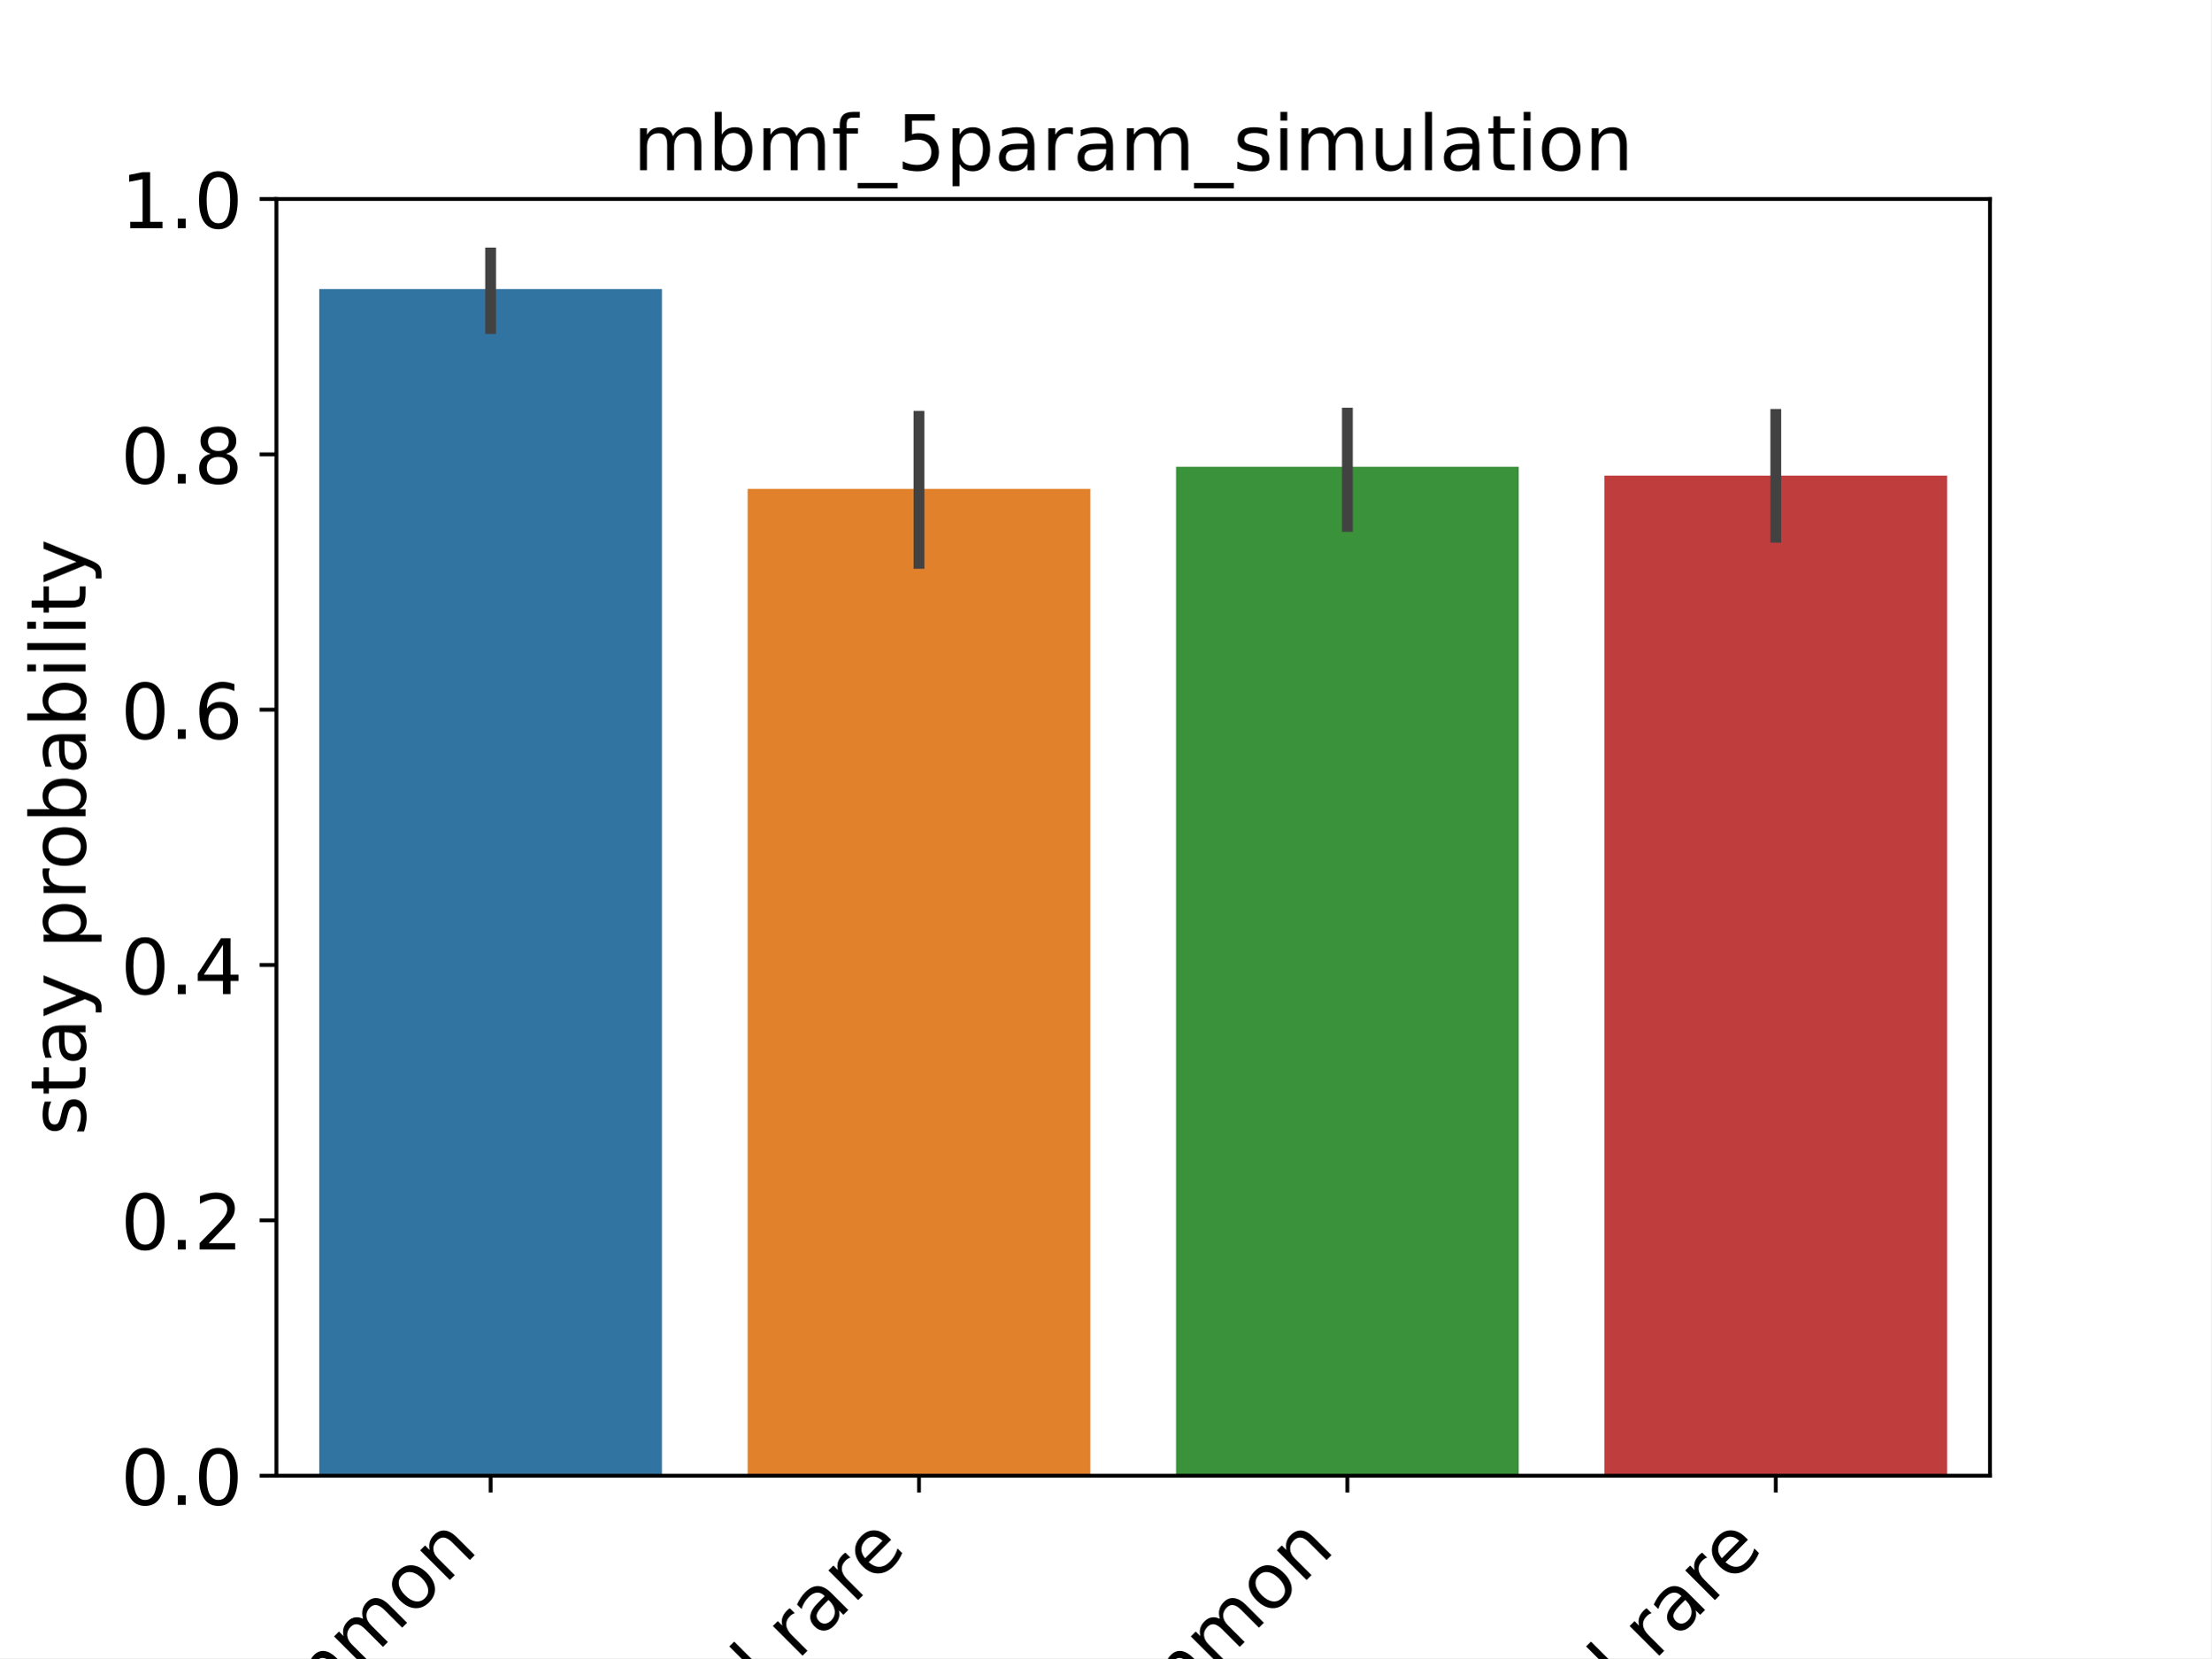
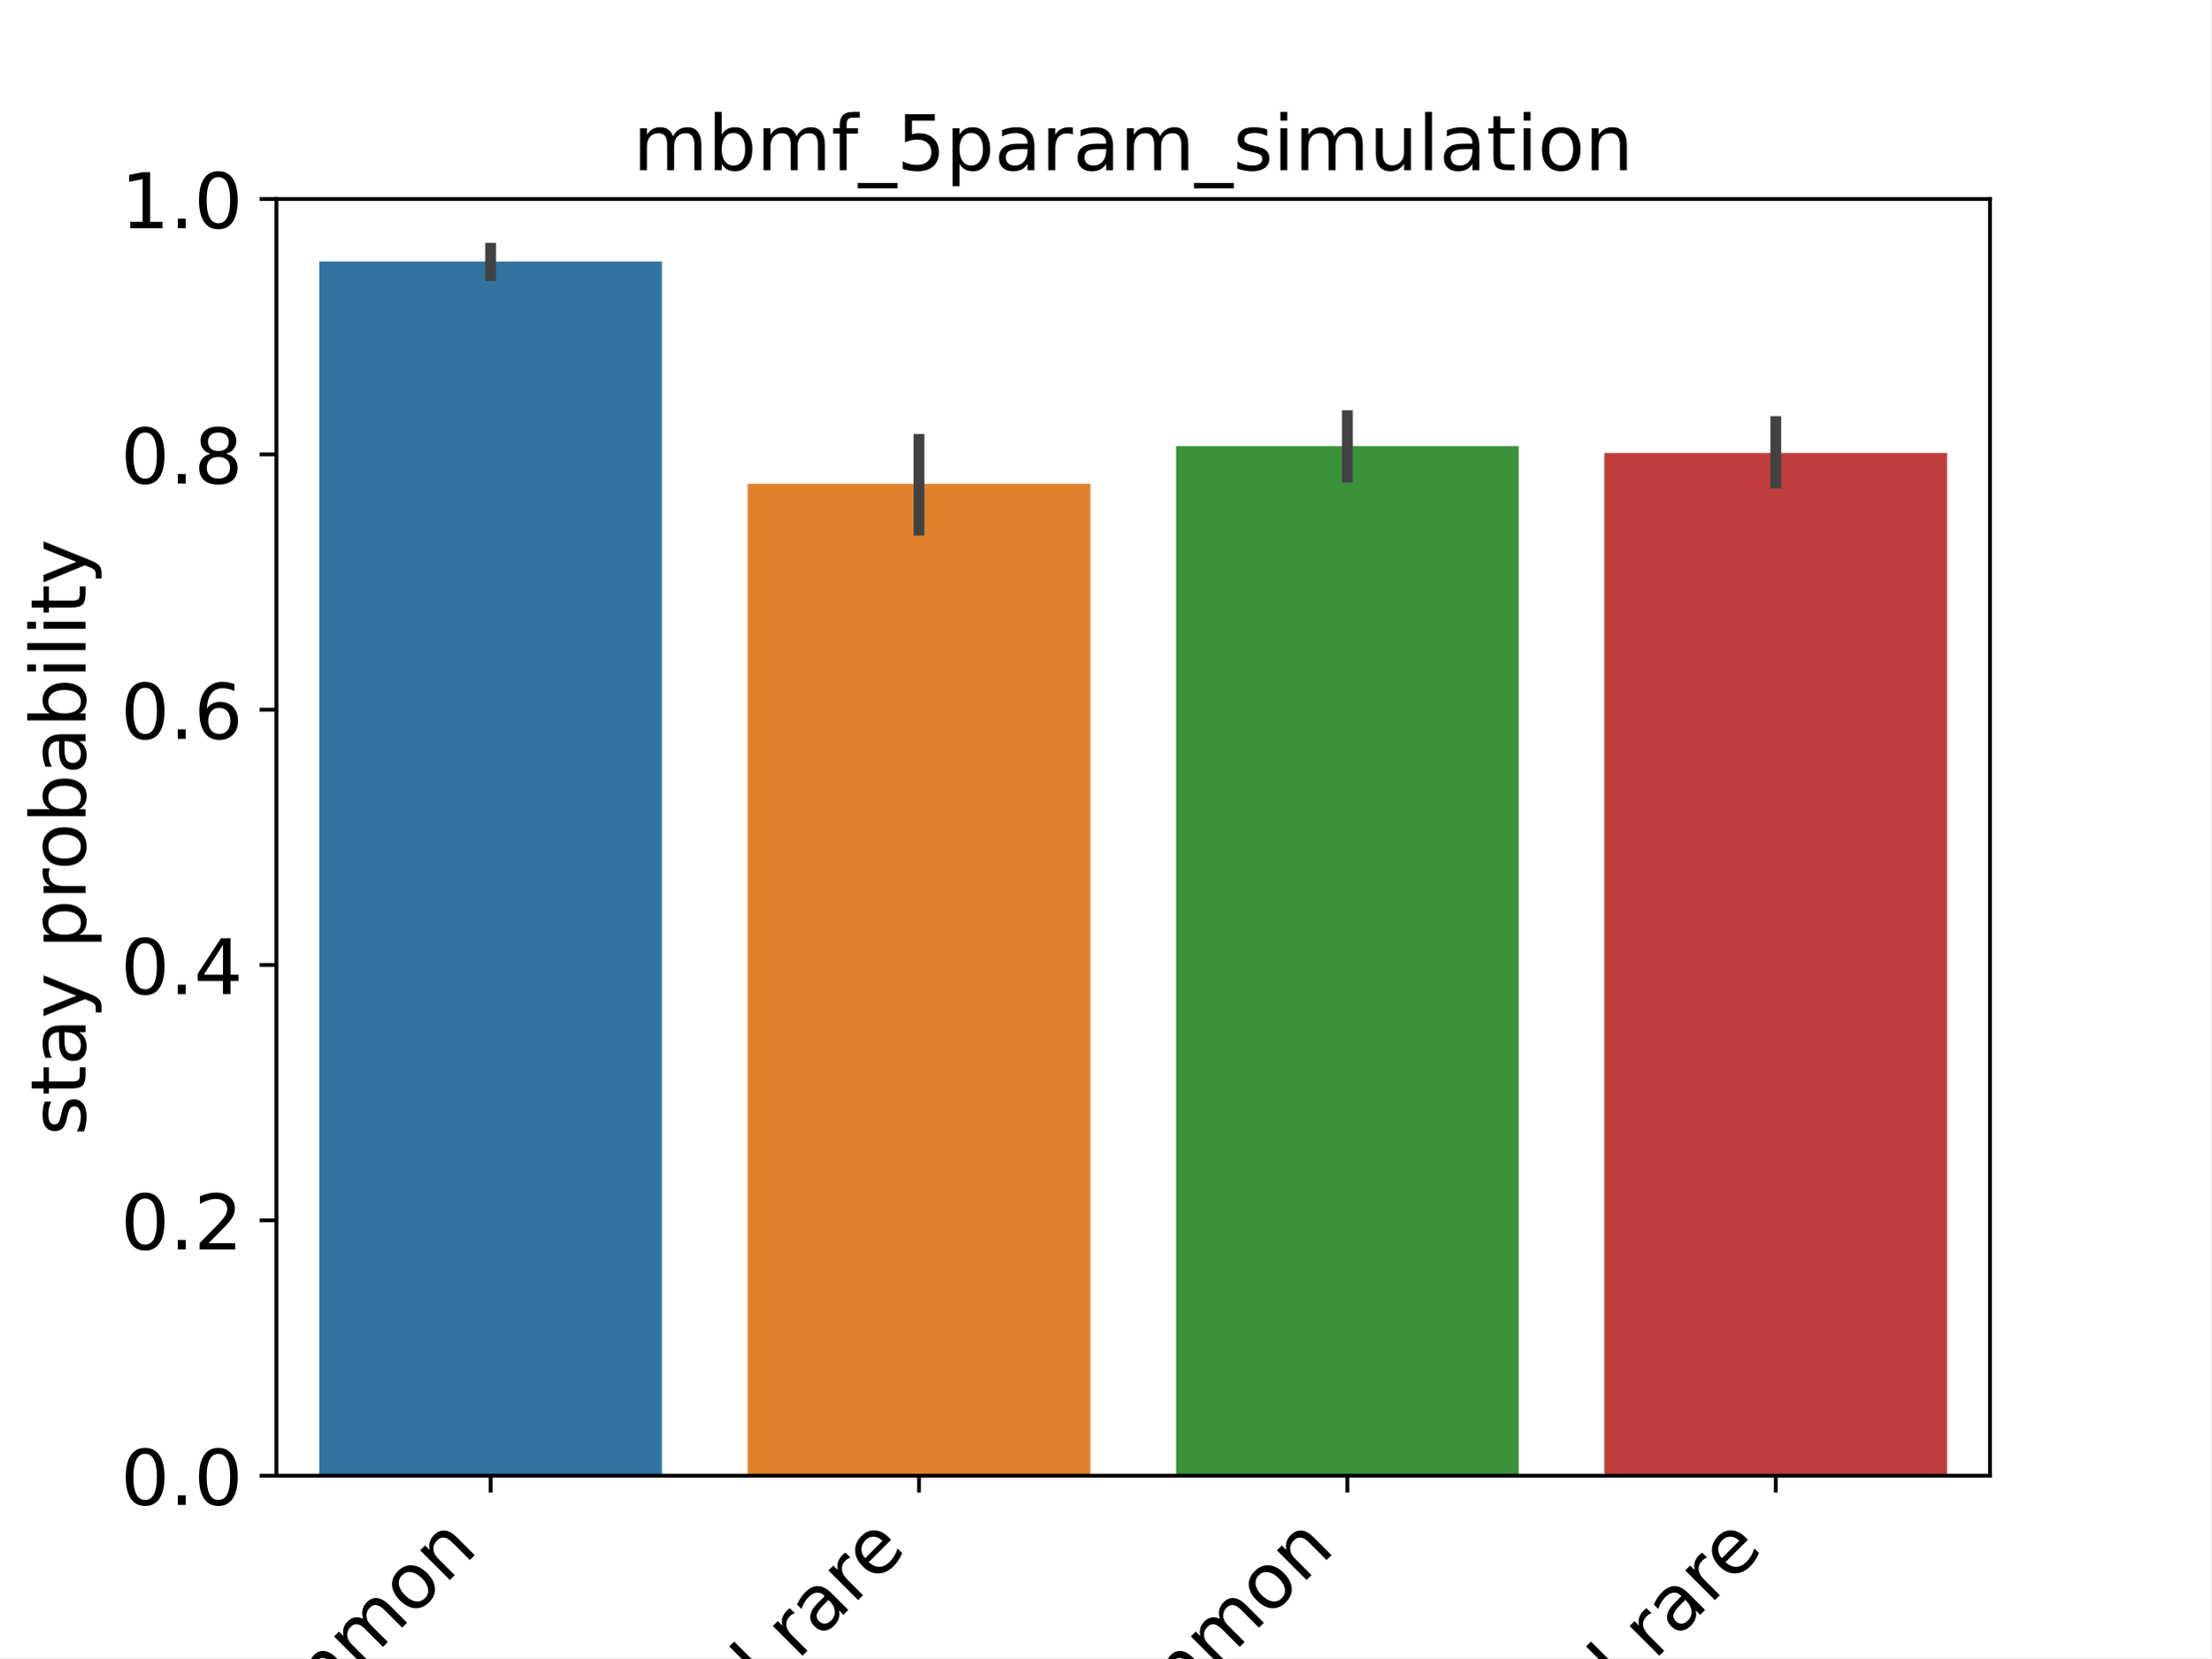
<svg xmlns="http://www.w3.org/2000/svg" xmlns:xlink="http://www.w3.org/1999/xlink" width="460.8pt" height="345.6pt" viewBox="0 0 460.8 345.6" version="1.1">
  <defs>
    <style type="text/css">*{stroke-linejoin: round; stroke-linecap: butt}</style>
  </defs>
  <g id="figure_1">
    <g id="patch_1">
      <path d="M 0 345.6  L 460.8 345.6  L 460.8 0  L 0 0  z " style="fill: #ffffff" />
    </g>
    <g id="axes_1">
      <g id="patch_2">
        <path d="M 57.6 307.584  L 414.72 307.584  L 414.72 41.472  L 57.6 41.472  z " style="fill: #ffffff" />
      </g>
      <g id="patch_3">
-         <path d="M 66.528 307.584  L 137.952 307.584  L 137.952 60.244  L 66.528 60.244  z " clip-path="url(#pa67f3c82b3)" style="fill: #3274a1" />
+         <path d="M 66.528 307.584  L 137.952 307.584  L 137.952 54.493  L 66.528 54.493  z " clip-path="url(#p2aed2509e1)" style="fill: #3274a1" />
      </g>
      <g id="patch_4">
-         <path d="M 155.808 307.584  L 227.232 307.584  L 227.232 101.895  L 155.808 101.895  z " clip-path="url(#pa67f3c82b3)" style="fill: #e1812c" />
+         <path d="M 155.808 307.584  L 227.232 307.584  L 227.232 100.842  L 155.808 100.842  z " clip-path="url(#p2aed2509e1)" style="fill: #e1812c" />
      </g>
      <g id="patch_5">
-         <path d="M 245.088 307.584  L 316.512 307.584  L 316.512 97.289  L 245.088 97.289  z " clip-path="url(#pa67f3c82b3)" style="fill: #3a923a" />
+         <path d="M 245.088 307.584  L 316.512 307.584  L 316.512 92.977  L 245.088 92.977  z " clip-path="url(#p2aed2509e1)" style="fill: #3a923a" />
      </g>
      <g id="patch_6">
-         <path d="M 334.368 307.584  L 405.792 307.584  L 405.792 99.14  L 334.368 99.14  z " clip-path="url(#pa67f3c82b3)" style="fill: #c03d3e" />
+         <path d="M 334.368 307.584  L 405.792 307.584  L 405.792 94.426  L 334.368 94.426  z " clip-path="url(#p2aed2509e1)" style="fill: #c03d3e" />
      </g>
      <g id="matplotlib.axis_1">
        <g id="xtick_1">
          <g id="line2d_1">
            <defs>
-               <path id="m2bd7bfa738" d="M 0 0  L 0 3.5  " style="stroke: #000000; stroke-width: 0.8" />
+               <path id="maf416e39bf" d="M 0 0  L 0 3.5  " style="stroke: #000000; stroke-width: 0.8" />
            </defs>
            <g>
-               <use xlink:href="#m2bd7bfa738" x="102.24" y="307.584" style="stroke: #000000; stroke-width: 0.8" />
+               <use xlink:href="#maf416e39bf" x="102.24" y="307.584" style="stroke: #000000; stroke-width: 0.8" />
            </g>
          </g>
          <g id="text_1">
            <g transform="translate(-6.307962 429.3757) rotate(-45) scale(0.16 -0.16)">
              <defs>
                <path id="DejaVuSans-72" d="M 2631 2963  Q 2534 3019 2420 3045  Q 2306 3072 2169 3072  Q 1681 3072 1420 2755  Q 1159 2438 1159 1844  L 1159 0  L 581 0  L 581 3500  L 1159 3500  L 1159 2956  Q 1341 3275 1631 3429  Q 1922 3584 2338 3584  Q 2397 3584 2469 3576  Q 2541 3569 2628 3553  L 2631 2963  z " transform="scale(0.015625)" />
                <path id="DejaVuSans-65" d="M 3597 1894  L 3597 1613  L 953 1613  Q 991 1019 1311 708  Q 1631 397 2203 397  Q 2534 397 2845 478  Q 3156 559 3463 722  L 3463 178  Q 3153 47 2828 -22  Q 2503 -91 2169 -91  Q 1331 -91 842 396  Q 353 884 353 1716  Q 353 2575 817 3079  Q 1281 3584 2069 3584  Q 2775 3584 3186 3129  Q 3597 2675 3597 1894  z M 3022 2063  Q 3016 2534 2758 2815  Q 2500 3097 2075 3097  Q 1594 3097 1305 2825  Q 1016 2553 972 2059  L 3022 2063  z " transform="scale(0.015625)" />
                <path id="DejaVuSans-77" d="M 269 3500  L 844 3500  L 1563 769  L 2278 3500  L 2956 3500  L 3675 769  L 4391 3500  L 4966 3500  L 4050 0  L 3372 0  L 2619 2869  L 1863 0  L 1184 0  L 269 3500  z " transform="scale(0.015625)" />
                <path id="DejaVuSans-61" d="M 2194 1759  Q 1497 1759 1228 1600  Q 959 1441 959 1056  Q 959 750 1161 570  Q 1363 391 1709 391  Q 2188 391 2477 730  Q 2766 1069 2766 1631  L 2766 1759  L 2194 1759  z M 3341 1997  L 3341 0  L 2766 0  L 2766 531  Q 2569 213 2275 61  Q 1981 -91 1556 -91  Q 1019 -91 701 211  Q 384 513 384 1019  Q 384 1609 779 1909  Q 1175 2209 1959 2209  L 2766 2209  L 2766 2266  Q 2766 2663 2505 2880  Q 2244 3097 1772 3097  Q 1472 3097 1187 3025  Q 903 2953 641 2809  L 641 3341  Q 956 3463 1253 3523  Q 1550 3584 1831 3584  Q 2591 3584 2966 3190  Q 3341 2797 3341 1997  z " transform="scale(0.015625)" />
                <path id="DejaVuSans-64" d="M 2906 2969  L 2906 4863  L 3481 4863  L 3481 0  L 2906 0  L 2906 525  Q 2725 213 2448 61  Q 2172 -91 1784 -91  Q 1150 -91 751 415  Q 353 922 353 1747  Q 353 2572 751 3078  Q 1150 3584 1784 3584  Q 2172 3584 2448 3432  Q 2725 3281 2906 2969  z M 947 1747  Q 947 1113 1208 752  Q 1469 391 1925 391  Q 2381 391 2643 752  Q 2906 1113 2906 1747  Q 2906 2381 2643 2742  Q 2381 3103 1925 3103  Q 1469 3103 1208 2742  Q 947 2381 947 1747  z " transform="scale(0.015625)" />
                <path id="DejaVuSans-20" transform="scale(0.015625)" />
                <path id="DejaVuSans-63" d="M 3122 3366  L 3122 2828  Q 2878 2963 2633 3030  Q 2388 3097 2138 3097  Q 1578 3097 1268 2742  Q 959 2388 959 1747  Q 959 1106 1268 751  Q 1578 397 2138 397  Q 2388 397 2633 464  Q 2878 531 3122 666  L 3122 134  Q 2881 22 2623 -34  Q 2366 -91 2075 -91  Q 1284 -91 818 406  Q 353 903 353 1747  Q 353 2603 823 3093  Q 1294 3584 2113 3584  Q 2378 3584 2631 3529  Q 2884 3475 3122 3366  z " transform="scale(0.015625)" />
                <path id="DejaVuSans-6f" d="M 1959 3097  Q 1497 3097 1228 2736  Q 959 2375 959 1747  Q 959 1119 1226 758  Q 1494 397 1959 397  Q 2419 397 2687 759  Q 2956 1122 2956 1747  Q 2956 2369 2687 2733  Q 2419 3097 1959 3097  z M 1959 3584  Q 2709 3584 3137 3096  Q 3566 2609 3566 1747  Q 3566 888 3137 398  Q 2709 -91 1959 -91  Q 1206 -91 779 398  Q 353 888 353 1747  Q 353 2609 779 3096  Q 1206 3584 1959 3584  z " transform="scale(0.015625)" />
                <path id="DejaVuSans-6d" d="M 3328 2828  Q 3544 3216 3844 3400  Q 4144 3584 4550 3584  Q 5097 3584 5394 3201  Q 5691 2819 5691 2113  L 5691 0  L 5113 0  L 5113 2094  Q 5113 2597 4934 2840  Q 4756 3084 4391 3084  Q 3944 3084 3684 2787  Q 3425 2491 3425 1978  L 3425 0  L 2847 0  L 2847 2094  Q 2847 2600 2669 2842  Q 2491 3084 2119 3084  Q 1678 3084 1418 2786  Q 1159 2488 1159 1978  L 1159 0  L 581 0  L 581 3500  L 1159 3500  L 1159 2956  Q 1356 3278 1631 3431  Q 1906 3584 2284 3584  Q 2666 3584 2933 3390  Q 3200 3197 3328 2828  z " transform="scale(0.015625)" />
                <path id="DejaVuSans-6e" d="M 3513 2113  L 3513 0  L 2938 0  L 2938 2094  Q 2938 2591 2744 2837  Q 2550 3084 2163 3084  Q 1697 3084 1428 2787  Q 1159 2491 1159 1978  L 1159 0  L 581 0  L 581 3500  L 1159 3500  L 1159 2956  Q 1366 3272 1645 3428  Q 1925 3584 2291 3584  Q 2894 3584 3203 3211  Q 3513 2838 3513 2113  z " transform="scale(0.015625)" />
              </defs>
              <use xlink:href="#DejaVuSans-72" />
              <use xlink:href="#DejaVuSans-65" x="38.863" />
              <use xlink:href="#DejaVuSans-77" x="100.387" />
              <use xlink:href="#DejaVuSans-61" x="182.174" />
              <use xlink:href="#DejaVuSans-72" x="243.453" />
              <use xlink:href="#DejaVuSans-64" x="282.816" />
              <use xlink:href="#DejaVuSans-65" x="346.293" />
              <use xlink:href="#DejaVuSans-64" x="407.816" />
              <use xlink:href="#DejaVuSans-20" x="471.293" />
              <use xlink:href="#DejaVuSans-63" x="503.08" />
              <use xlink:href="#DejaVuSans-6f" x="558.061" />
              <use xlink:href="#DejaVuSans-6d" x="619.242" />
              <use xlink:href="#DejaVuSans-6d" x="716.654" />
              <use xlink:href="#DejaVuSans-6f" x="814.066" />
              <use xlink:href="#DejaVuSans-6e" x="875.248" />
            </g>
          </g>
        </g>
        <g id="xtick_2">
          <g id="line2d_2">
            <g>
-               <use xlink:href="#m2bd7bfa738" x="191.52" y="307.584" style="stroke: #000000; stroke-width: 0.8" />
+               <use xlink:href="#maf416e39bf" x="191.52" y="307.584" style="stroke: #000000; stroke-width: 0.8" />
            </g>
          </g>
          <g id="text_2">
            <g transform="translate(109.3065 403.0413) rotate(-45) scale(0.16 -0.16)">
              <use xlink:href="#DejaVuSans-72" />
              <use xlink:href="#DejaVuSans-65" x="38.863" />
              <use xlink:href="#DejaVuSans-77" x="100.387" />
              <use xlink:href="#DejaVuSans-61" x="182.174" />
              <use xlink:href="#DejaVuSans-72" x="243.453" />
              <use xlink:href="#DejaVuSans-64" x="282.816" />
              <use xlink:href="#DejaVuSans-65" x="346.293" />
              <use xlink:href="#DejaVuSans-64" x="407.816" />
              <use xlink:href="#DejaVuSans-20" x="471.293" />
              <use xlink:href="#DejaVuSans-72" x="503.08" />
              <use xlink:href="#DejaVuSans-61" x="544.193" />
              <use xlink:href="#DejaVuSans-72" x="605.473" />
              <use xlink:href="#DejaVuSans-65" x="644.336" />
            </g>
          </g>
        </g>
        <g id="xtick_3">
          <g id="line2d_3">
            <g>
-               <use xlink:href="#m2bd7bfa738" x="280.8" y="307.584" style="stroke: #000000; stroke-width: 0.8" />
+               <use xlink:href="#maf416e39bf" x="280.8" y="307.584" style="stroke: #000000; stroke-width: 0.8" />
            </g>
          </g>
          <g id="text_3">
            <g transform="translate(157.9119 443.7158) rotate(-45) scale(0.16 -0.16)">
              <defs>
                <path id="DejaVuSans-75" d="M 544 1381  L 544 3500  L 1119 3500  L 1119 1403  Q 1119 906 1312 657  Q 1506 409 1894 409  Q 2359 409 2629 706  Q 2900 1003 2900 1516  L 2900 3500  L 3475 3500  L 3475 0  L 2900 0  L 2900 538  Q 2691 219 2414 64  Q 2138 -91 1772 -91  Q 1169 -91 856 284  Q 544 659 544 1381  z M 1991 3584  L 1991 3584  z " transform="scale(0.015625)" />
              </defs>
              <use xlink:href="#DejaVuSans-75" />
              <use xlink:href="#DejaVuSans-6e" x="63.379" />
              <use xlink:href="#DejaVuSans-72" x="126.758" />
              <use xlink:href="#DejaVuSans-65" x="165.621" />
              <use xlink:href="#DejaVuSans-77" x="227.145" />
              <use xlink:href="#DejaVuSans-61" x="308.932" />
              <use xlink:href="#DejaVuSans-72" x="370.211" />
              <use xlink:href="#DejaVuSans-64" x="409.574" />
              <use xlink:href="#DejaVuSans-65" x="473.051" />
              <use xlink:href="#DejaVuSans-64" x="534.574" />
              <use xlink:href="#DejaVuSans-20" x="598.051" />
              <use xlink:href="#DejaVuSans-63" x="629.838" />
              <use xlink:href="#DejaVuSans-6f" x="684.818" />
              <use xlink:href="#DejaVuSans-6d" x="746" />
              <use xlink:href="#DejaVuSans-6d" x="843.412" />
              <use xlink:href="#DejaVuSans-6f" x="940.824" />
              <use xlink:href="#DejaVuSans-6e" x="1002.006" />
            </g>
          </g>
        </g>
        <g id="xtick_4">
          <g id="line2d_4">
            <g>
-               <use xlink:href="#m2bd7bfa738" x="370.08" y="307.584" style="stroke: #000000; stroke-width: 0.8" />
+               <use xlink:href="#maf416e39bf" x="370.08" y="307.584" style="stroke: #000000; stroke-width: 0.8" />
            </g>
          </g>
          <g id="text_4">
            <g transform="translate(273.5263 417.3814) rotate(-45) scale(0.16 -0.16)">
              <use xlink:href="#DejaVuSans-75" />
              <use xlink:href="#DejaVuSans-6e" x="63.379" />
              <use xlink:href="#DejaVuSans-72" x="126.758" />
              <use xlink:href="#DejaVuSans-65" x="165.621" />
              <use xlink:href="#DejaVuSans-77" x="227.145" />
              <use xlink:href="#DejaVuSans-61" x="308.932" />
              <use xlink:href="#DejaVuSans-72" x="370.211" />
              <use xlink:href="#DejaVuSans-64" x="409.574" />
              <use xlink:href="#DejaVuSans-65" x="473.051" />
              <use xlink:href="#DejaVuSans-64" x="534.574" />
              <use xlink:href="#DejaVuSans-20" x="598.051" />
              <use xlink:href="#DejaVuSans-72" x="629.838" />
              <use xlink:href="#DejaVuSans-61" x="670.951" />
              <use xlink:href="#DejaVuSans-72" x="732.23" />
              <use xlink:href="#DejaVuSans-65" x="771.094" />
            </g>
          </g>
        </g>
      </g>
      <g id="matplotlib.axis_2">
        <g id="ytick_1">
          <g id="line2d_5">
            <defs>
-               <path id="m82bdc3a9d7" d="M 0 0  L -3.5 0  " style="stroke: #000000; stroke-width: 0.8" />
+               <path id="m270a87d8fb" d="M 0 0  L -3.5 0  " style="stroke: #000000; stroke-width: 0.8" />
            </defs>
            <g>
-               <use xlink:href="#m82bdc3a9d7" x="57.6" y="307.584" style="stroke: #000000; stroke-width: 0.8" />
+               <use xlink:href="#m270a87d8fb" x="57.6" y="307.584" style="stroke: #000000; stroke-width: 0.8" />
            </g>
          </g>
          <g id="text_5">
            <g transform="translate(25.155 313.6628) scale(0.16 -0.16)">
              <defs>
                <path id="DejaVuSans-30" d="M 2034 4250  Q 1547 4250 1301 3770  Q 1056 3291 1056 2328  Q 1056 1369 1301 889  Q 1547 409 2034 409  Q 2525 409 2770 889  Q 3016 1369 3016 2328  Q 3016 3291 2770 3770  Q 2525 4250 2034 4250  z M 2034 4750  Q 2819 4750 3233 4129  Q 3647 3509 3647 2328  Q 3647 1150 3233 529  Q 2819 -91 2034 -91  Q 1250 -91 836 529  Q 422 1150 422 2328  Q 422 3509 836 4129  Q 1250 4750 2034 4750  z " transform="scale(0.015625)" />
                <path id="DejaVuSans-2e" d="M 684 794  L 1344 794  L 1344 0  L 684 0  L 684 794  z " transform="scale(0.015625)" />
              </defs>
              <use xlink:href="#DejaVuSans-30" />
              <use xlink:href="#DejaVuSans-2e" x="63.623" />
              <use xlink:href="#DejaVuSans-30" x="95.41" />
            </g>
          </g>
        </g>
        <g id="ytick_2">
          <g id="line2d_6">
            <g>
-               <use xlink:href="#m82bdc3a9d7" x="57.6" y="254.362" style="stroke: #000000; stroke-width: 0.8" />
+               <use xlink:href="#m270a87d8fb" x="57.6" y="254.362" style="stroke: #000000; stroke-width: 0.8" />
            </g>
          </g>
          <g id="text_6">
            <g transform="translate(25.155 260.4403) scale(0.16 -0.16)">
              <defs>
                <path id="DejaVuSans-32" d="M 1228 531  L 3431 531  L 3431 0  L 469 0  L 469 531  Q 828 903 1448 1529  Q 2069 2156 2228 2338  Q 2531 2678 2651 2914  Q 2772 3150 2772 3378  Q 2772 3750 2511 3984  Q 2250 4219 1831 4219  Q 1534 4219 1204 4116  Q 875 4013 500 3803  L 500 4441  Q 881 4594 1212 4672  Q 1544 4750 1819 4750  Q 2544 4750 2975 4387  Q 3406 4025 3406 3419  Q 3406 3131 3298 2873  Q 3191 2616 2906 2266  Q 2828 2175 2409 1742  Q 1991 1309 1228 531  z " transform="scale(0.015625)" />
              </defs>
              <use xlink:href="#DejaVuSans-30" />
              <use xlink:href="#DejaVuSans-2e" x="63.623" />
              <use xlink:href="#DejaVuSans-32" x="95.41" />
            </g>
          </g>
        </g>
        <g id="ytick_3">
          <g id="line2d_7">
            <g>
-               <use xlink:href="#m82bdc3a9d7" x="57.6" y="201.139" style="stroke: #000000; stroke-width: 0.8" />
+               <use xlink:href="#m270a87d8fb" x="57.6" y="201.139" style="stroke: #000000; stroke-width: 0.8" />
            </g>
          </g>
          <g id="text_7">
            <g transform="translate(25.155 207.2179) scale(0.16 -0.16)">
              <defs>
                <path id="DejaVuSans-34" d="M 2419 4116  L 825 1625  L 2419 1625  L 2419 4116  z M 2253 4666  L 3047 4666  L 3047 1625  L 3713 1625  L 3713 1100  L 3047 1100  L 3047 0  L 2419 0  L 2419 1100  L 313 1100  L 313 1709  L 2253 4666  z " transform="scale(0.015625)" />
              </defs>
              <use xlink:href="#DejaVuSans-30" />
              <use xlink:href="#DejaVuSans-2e" x="63.623" />
              <use xlink:href="#DejaVuSans-34" x="95.41" />
            </g>
          </g>
        </g>
        <g id="ytick_4">
          <g id="line2d_8">
            <g>
-               <use xlink:href="#m82bdc3a9d7" x="57.6" y="147.917" style="stroke: #000000; stroke-width: 0.8" />
+               <use xlink:href="#m270a87d8fb" x="57.6" y="147.917" style="stroke: #000000; stroke-width: 0.8" />
            </g>
          </g>
          <g id="text_8">
            <g transform="translate(25.155 153.9955) scale(0.16 -0.16)">
              <defs>
                <path id="DejaVuSans-36" d="M 2113 2584  Q 1688 2584 1439 2293  Q 1191 2003 1191 1497  Q 1191 994 1439 701  Q 1688 409 2113 409  Q 2538 409 2786 701  Q 3034 994 3034 1497  Q 3034 2003 2786 2293  Q 2538 2584 2113 2584  z M 3366 4563  L 3366 3988  Q 3128 4100 2886 4159  Q 2644 4219 2406 4219  Q 1781 4219 1451 3797  Q 1122 3375 1075 2522  Q 1259 2794 1537 2939  Q 1816 3084 2150 3084  Q 2853 3084 3261 2657  Q 3669 2231 3669 1497  Q 3669 778 3244 343  Q 2819 -91 2113 -91  Q 1303 -91 875 529  Q 447 1150 447 2328  Q 447 3434 972 4092  Q 1497 4750 2381 4750  Q 2619 4750 2861 4703  Q 3103 4656 3366 4563  z " transform="scale(0.015625)" />
              </defs>
              <use xlink:href="#DejaVuSans-30" />
              <use xlink:href="#DejaVuSans-2e" x="63.623" />
              <use xlink:href="#DejaVuSans-36" x="95.41" />
            </g>
          </g>
        </g>
        <g id="ytick_5">
          <g id="line2d_9">
            <g>
-               <use xlink:href="#m82bdc3a9d7" x="57.6" y="94.694" style="stroke: #000000; stroke-width: 0.8" />
+               <use xlink:href="#m270a87d8fb" x="57.6" y="94.694" style="stroke: #000000; stroke-width: 0.8" />
            </g>
          </g>
          <g id="text_9">
            <g transform="translate(25.155 100.7731) scale(0.16 -0.16)">
              <defs>
                <path id="DejaVuSans-38" d="M 2034 2216  Q 1584 2216 1326 1975  Q 1069 1734 1069 1313  Q 1069 891 1326 650  Q 1584 409 2034 409  Q 2484 409 2743 651  Q 3003 894 3003 1313  Q 3003 1734 2745 1975  Q 2488 2216 2034 2216  z M 1403 2484  Q 997 2584 770 2862  Q 544 3141 544 3541  Q 544 4100 942 4425  Q 1341 4750 2034 4750  Q 2731 4750 3128 4425  Q 3525 4100 3525 3541  Q 3525 3141 3298 2862  Q 3072 2584 2669 2484  Q 3125 2378 3379 2068  Q 3634 1759 3634 1313  Q 3634 634 3220 271  Q 2806 -91 2034 -91  Q 1263 -91 848 271  Q 434 634 434 1313  Q 434 1759 690 2068  Q 947 2378 1403 2484  z M 1172 3481  Q 1172 3119 1398 2916  Q 1625 2713 2034 2713  Q 2441 2713 2670 2916  Q 2900 3119 2900 3481  Q 2900 3844 2670 4047  Q 2441 4250 2034 4250  Q 1625 4250 1398 4047  Q 1172 3844 1172 3481  z " transform="scale(0.015625)" />
              </defs>
              <use xlink:href="#DejaVuSans-30" />
              <use xlink:href="#DejaVuSans-2e" x="63.623" />
              <use xlink:href="#DejaVuSans-38" x="95.41" />
            </g>
          </g>
        </g>
        <g id="ytick_6">
          <g id="line2d_10">
            <g>
-               <use xlink:href="#m82bdc3a9d7" x="57.6" y="41.472" style="stroke: #000000; stroke-width: 0.8" />
+               <use xlink:href="#m270a87d8fb" x="57.6" y="41.472" style="stroke: #000000; stroke-width: 0.8" />
            </g>
          </g>
          <g id="text_10">
            <g transform="translate(25.155 47.55075) scale(0.16 -0.16)">
              <defs>
                <path id="DejaVuSans-31" d="M 794 531  L 1825 531  L 1825 4091  L 703 3866  L 703 4441  L 1819 4666  L 2450 4666  L 2450 531  L 3481 531  L 3481 0  L 794 0  L 794 531  z " transform="scale(0.015625)" />
              </defs>
              <use xlink:href="#DejaVuSans-31" />
              <use xlink:href="#DejaVuSans-2e" x="63.623" />
              <use xlink:href="#DejaVuSans-30" x="95.41" />
            </g>
          </g>
        </g>
        <g id="text_11">
          <g transform="translate(17.8275 236.693) rotate(-90) scale(0.16 -0.16)">
            <defs>
              <path id="DejaVuSans-73" d="M 2834 3397  L 2834 2853  Q 2591 2978 2328 3040  Q 2066 3103 1784 3103  Q 1356 3103 1142 2972  Q 928 2841 928 2578  Q 928 2378 1081 2264  Q 1234 2150 1697 2047  L 1894 2003  Q 2506 1872 2764 1633  Q 3022 1394 3022 966  Q 3022 478 2636 193  Q 2250 -91 1575 -91  Q 1294 -91 989 -36  Q 684 19 347 128  L 347 722  Q 666 556 975 473  Q 1284 391 1588 391  Q 1994 391 2212 530  Q 2431 669 2431 922  Q 2431 1156 2273 1281  Q 2116 1406 1581 1522  L 1381 1569  Q 847 1681 609 1914  Q 372 2147 372 2553  Q 372 3047 722 3315  Q 1072 3584 1716 3584  Q 2034 3584 2315 3537  Q 2597 3491 2834 3397  z " transform="scale(0.015625)" />
              <path id="DejaVuSans-74" d="M 1172 4494  L 1172 3500  L 2356 3500  L 2356 3053  L 1172 3053  L 1172 1153  Q 1172 725 1289 603  Q 1406 481 1766 481  L 2356 481  L 2356 0  L 1766 0  Q 1100 0 847 248  Q 594 497 594 1153  L 594 3053  L 172 3053  L 172 3500  L 594 3500  L 594 4494  L 1172 4494  z " transform="scale(0.015625)" />
              <path id="DejaVuSans-79" d="M 2059 -325  Q 1816 -950 1584 -1140  Q 1353 -1331 966 -1331  L 506 -1331  L 506 -850  L 844 -850  Q 1081 -850 1212 -737  Q 1344 -625 1503 -206  L 1606 56  L 191 3500  L 800 3500  L 1894 763  L 2988 3500  L 3597 3500  L 2059 -325  z " transform="scale(0.015625)" />
              <path id="DejaVuSans-70" d="M 1159 525  L 1159 -1331  L 581 -1331  L 581 3500  L 1159 3500  L 1159 2969  Q 1341 3281 1617 3432  Q 1894 3584 2278 3584  Q 2916 3584 3314 3078  Q 3713 2572 3713 1747  Q 3713 922 3314 415  Q 2916 -91 2278 -91  Q 1894 -91 1617 61  Q 1341 213 1159 525  z M 3116 1747  Q 3116 2381 2855 2742  Q 2594 3103 2138 3103  Q 1681 3103 1420 2742  Q 1159 2381 1159 1747  Q 1159 1113 1420 752  Q 1681 391 2138 391  Q 2594 391 2855 752  Q 3116 1113 3116 1747  z " transform="scale(0.015625)" />
              <path id="DejaVuSans-62" d="M 3116 1747  Q 3116 2381 2855 2742  Q 2594 3103 2138 3103  Q 1681 3103 1420 2742  Q 1159 2381 1159 1747  Q 1159 1113 1420 752  Q 1681 391 2138 391  Q 2594 391 2855 752  Q 3116 1113 3116 1747  z M 1159 2969  Q 1341 3281 1617 3432  Q 1894 3584 2278 3584  Q 2916 3584 3314 3078  Q 3713 2572 3713 1747  Q 3713 922 3314 415  Q 2916 -91 2278 -91  Q 1894 -91 1617 61  Q 1341 213 1159 525  L 1159 0  L 581 0  L 581 4863  L 1159 4863  L 1159 2969  z " transform="scale(0.015625)" />
              <path id="DejaVuSans-69" d="M 603 3500  L 1178 3500  L 1178 0  L 603 0  L 603 3500  z M 603 4863  L 1178 4863  L 1178 4134  L 603 4134  L 603 4863  z " transform="scale(0.015625)" />
              <path id="DejaVuSans-6c" d="M 603 4863  L 1178 4863  L 1178 0  L 603 0  L 603 4863  z " transform="scale(0.015625)" />
            </defs>
            <use xlink:href="#DejaVuSans-73" />
            <use xlink:href="#DejaVuSans-74" x="52.1" />
            <use xlink:href="#DejaVuSans-61" x="91.309" />
            <use xlink:href="#DejaVuSans-79" x="152.588" />
            <use xlink:href="#DejaVuSans-20" x="211.768" />
            <use xlink:href="#DejaVuSans-70" x="243.555" />
            <use xlink:href="#DejaVuSans-72" x="307.031" />
            <use xlink:href="#DejaVuSans-6f" x="345.895" />
            <use xlink:href="#DejaVuSans-62" x="407.076" />
            <use xlink:href="#DejaVuSans-61" x="470.553" />
            <use xlink:href="#DejaVuSans-62" x="531.832" />
            <use xlink:href="#DejaVuSans-69" x="595.309" />
            <use xlink:href="#DejaVuSans-6c" x="623.092" />
            <use xlink:href="#DejaVuSans-69" x="650.875" />
            <use xlink:href="#DejaVuSans-74" x="678.658" />
            <use xlink:href="#DejaVuSans-79" x="717.867" />
          </g>
        </g>
      </g>
      <g id="line2d_11">
-         <path d="M 102.24 68.47  L 102.24 52.72  " clip-path="url(#pa67f3c82b3)" style="fill: none; stroke: #424242; stroke-width: 2.25; stroke-linecap: square" />
+         <path d="M 102.24 57.467  L 102.24 51.741  " clip-path="url(#p2aed2509e1)" style="fill: none; stroke: #424242; stroke-width: 2.25; stroke-linecap: square" />
      </g>
      <g id="line2d_12">
-         <path d="M 191.52 117.431  L 191.52 86.759  " clip-path="url(#pa67f3c82b3)" style="fill: none; stroke: #424242; stroke-width: 2.25; stroke-linecap: square" />
+         <path d="M 191.52 110.511  L 191.52 91.574  " clip-path="url(#p2aed2509e1)" style="fill: none; stroke: #424242; stroke-width: 2.25; stroke-linecap: square" />
      </g>
      <g id="line2d_13">
-         <path d="M 280.8 109.721  L 280.8 86.104  " clip-path="url(#pa67f3c82b3)" style="fill: none; stroke: #424242; stroke-width: 2.25; stroke-linecap: square" />
+         <path d="M 280.8 99.445  L 280.8 86.628  " clip-path="url(#p2aed2509e1)" style="fill: none; stroke: #424242; stroke-width: 2.25; stroke-linecap: square" />
      </g>
      <g id="line2d_14">
-         <path d="M 370.08 111.981  L 370.08 86.371  " clip-path="url(#pa67f3c82b3)" style="fill: none; stroke: #424242; stroke-width: 2.25; stroke-linecap: square" />
+         <path d="M 370.08 100.65  L 370.08 87.856  " clip-path="url(#p2aed2509e1)" style="fill: none; stroke: #424242; stroke-width: 2.25; stroke-linecap: square" />
      </g>
      <g id="patch_7">
        <path d="M 57.6 307.584  L 57.6 41.472  " style="fill: none; stroke: #000000; stroke-width: 0.8; stroke-linejoin: miter; stroke-linecap: square" />
      </g>
      <g id="patch_8">
        <path d="M 414.72 307.584  L 414.72 41.472  " style="fill: none; stroke: #000000; stroke-width: 0.8; stroke-linejoin: miter; stroke-linecap: square" />
      </g>
      <g id="patch_9">
        <path d="M 57.6 307.584  L 414.72 307.584  " style="fill: none; stroke: #000000; stroke-width: 0.8; stroke-linejoin: miter; stroke-linecap: square" />
      </g>
      <g id="patch_10">
        <path d="M 57.6 41.472  L 414.72 41.472  " style="fill: none; stroke: #000000; stroke-width: 0.8; stroke-linejoin: miter; stroke-linecap: square" />
      </g>
      <g id="text_12">
        <g transform="translate(131.9238 35.472) scale(0.16 -0.16)">
          <defs>
            <path id="DejaVuSans-66" d="M 2375 4863  L 2375 4384  L 1825 4384  Q 1516 4384 1395 4259  Q 1275 4134 1275 3809  L 1275 3500  L 2222 3500  L 2222 3053  L 1275 3053  L 1275 0  L 697 0  L 697 3053  L 147 3053  L 147 3500  L 697 3500  L 697 3744  Q 697 4328 969 4595  Q 1241 4863 1831 4863  L 2375 4863  z " transform="scale(0.015625)" />
            <path id="DejaVuSans-5f" d="M 3263 -1063  L 3263 -1509  L -63 -1509  L -63 -1063  L 3263 -1063  z " transform="scale(0.015625)" />
            <path id="DejaVuSans-35" d="M 691 4666  L 3169 4666  L 3169 4134  L 1269 4134  L 1269 2991  Q 1406 3038 1543 3061  Q 1681 3084 1819 3084  Q 2600 3084 3056 2656  Q 3513 2228 3513 1497  Q 3513 744 3044 326  Q 2575 -91 1722 -91  Q 1428 -91 1123 -41  Q 819 9 494 109  L 494 744  Q 775 591 1075 516  Q 1375 441 1709 441  Q 2250 441 2565 725  Q 2881 1009 2881 1497  Q 2881 1984 2565 2268  Q 2250 2553 1709 2553  Q 1456 2553 1204 2497  Q 953 2441 691 2322  L 691 4666  z " transform="scale(0.015625)" />
          </defs>
          <use xlink:href="#DejaVuSans-6d" />
          <use xlink:href="#DejaVuSans-62" x="97.412" />
          <use xlink:href="#DejaVuSans-6d" x="160.889" />
          <use xlink:href="#DejaVuSans-66" x="258.301" />
          <use xlink:href="#DejaVuSans-5f" x="293.506" />
          <use xlink:href="#DejaVuSans-35" x="343.506" />
          <use xlink:href="#DejaVuSans-70" x="407.129" />
          <use xlink:href="#DejaVuSans-61" x="470.605" />
          <use xlink:href="#DejaVuSans-72" x="531.885" />
          <use xlink:href="#DejaVuSans-61" x="572.998" />
          <use xlink:href="#DejaVuSans-6d" x="634.277" />
          <use xlink:href="#DejaVuSans-5f" x="731.689" />
          <use xlink:href="#DejaVuSans-73" x="781.689" />
          <use xlink:href="#DejaVuSans-69" x="833.789" />
          <use xlink:href="#DejaVuSans-6d" x="861.572" />
          <use xlink:href="#DejaVuSans-75" x="958.984" />
          <use xlink:href="#DejaVuSans-6c" x="1022.363" />
          <use xlink:href="#DejaVuSans-61" x="1050.146" />
          <use xlink:href="#DejaVuSans-74" x="1111.426" />
          <use xlink:href="#DejaVuSans-69" x="1150.635" />
          <use xlink:href="#DejaVuSans-6f" x="1178.418" />
          <use xlink:href="#DejaVuSans-6e" x="1239.6" />
        </g>
      </g>
    </g>
  </g>
  <defs>
-     <clipPath id="pa67f3c82b3">
+     <clipPath id="p2aed2509e1">
      <rect x="57.6" y="41.472" width="357.12" height="266.112" />
    </clipPath>
  </defs>
</svg>
